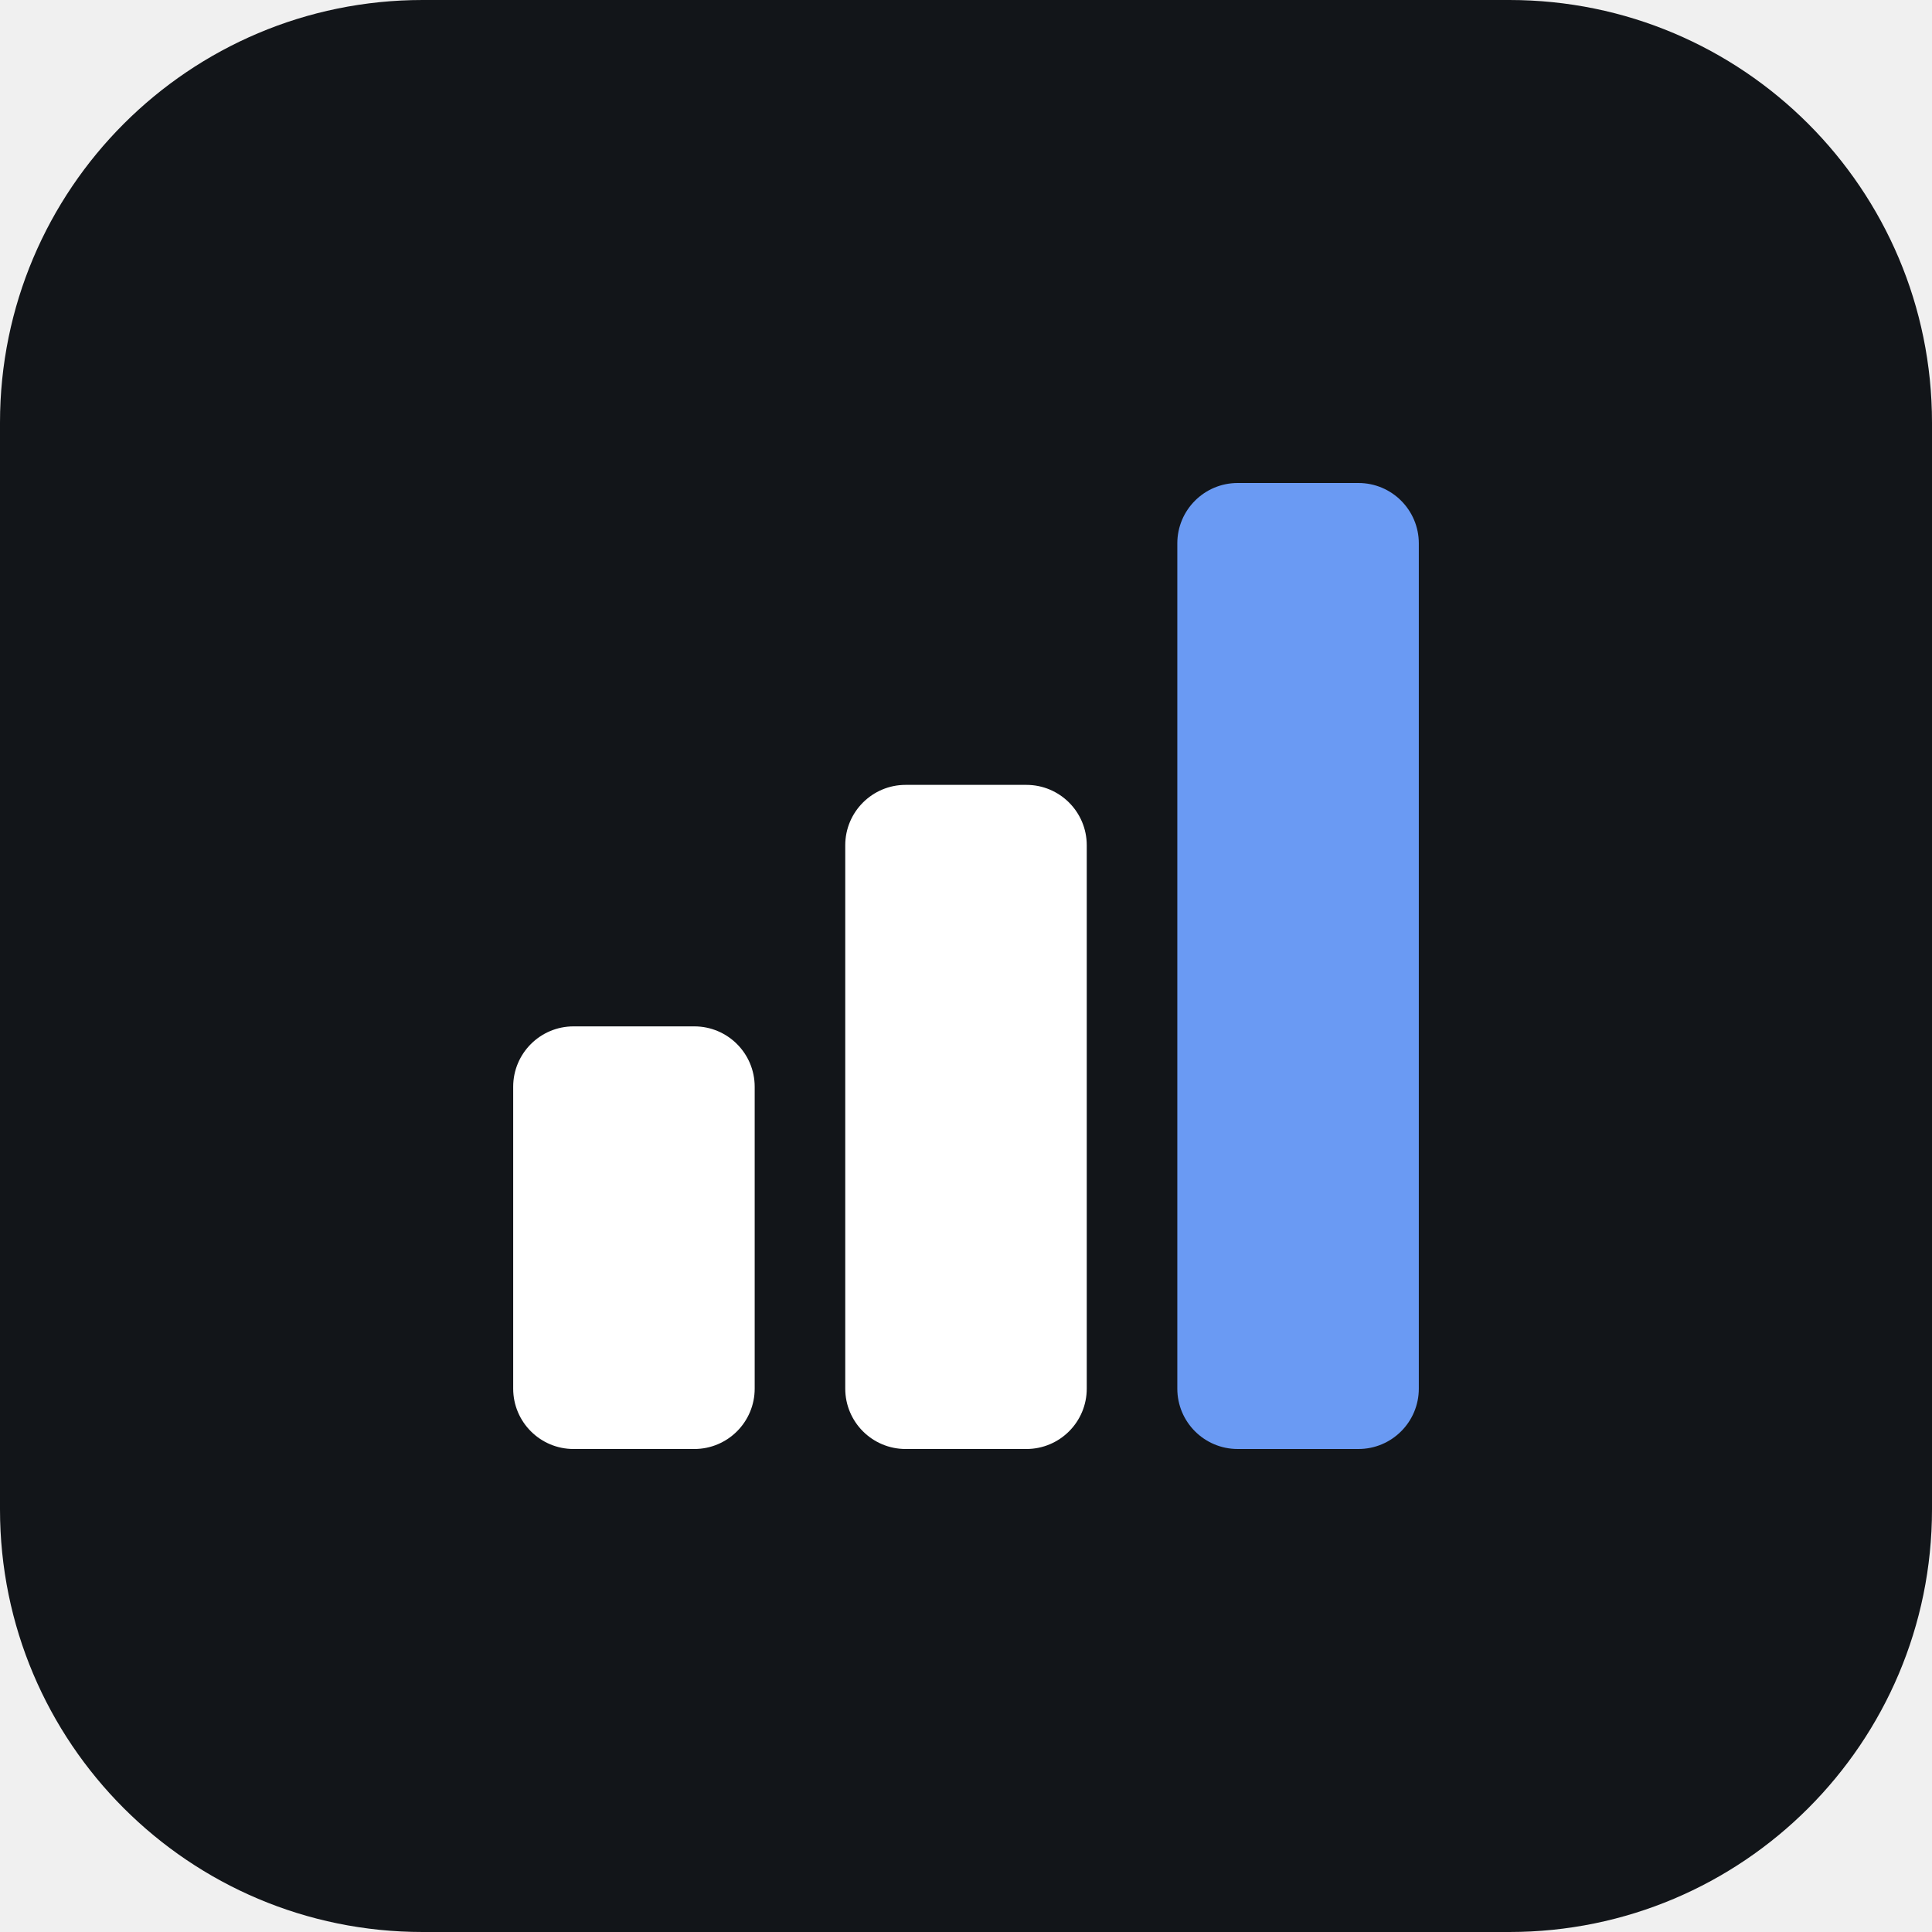
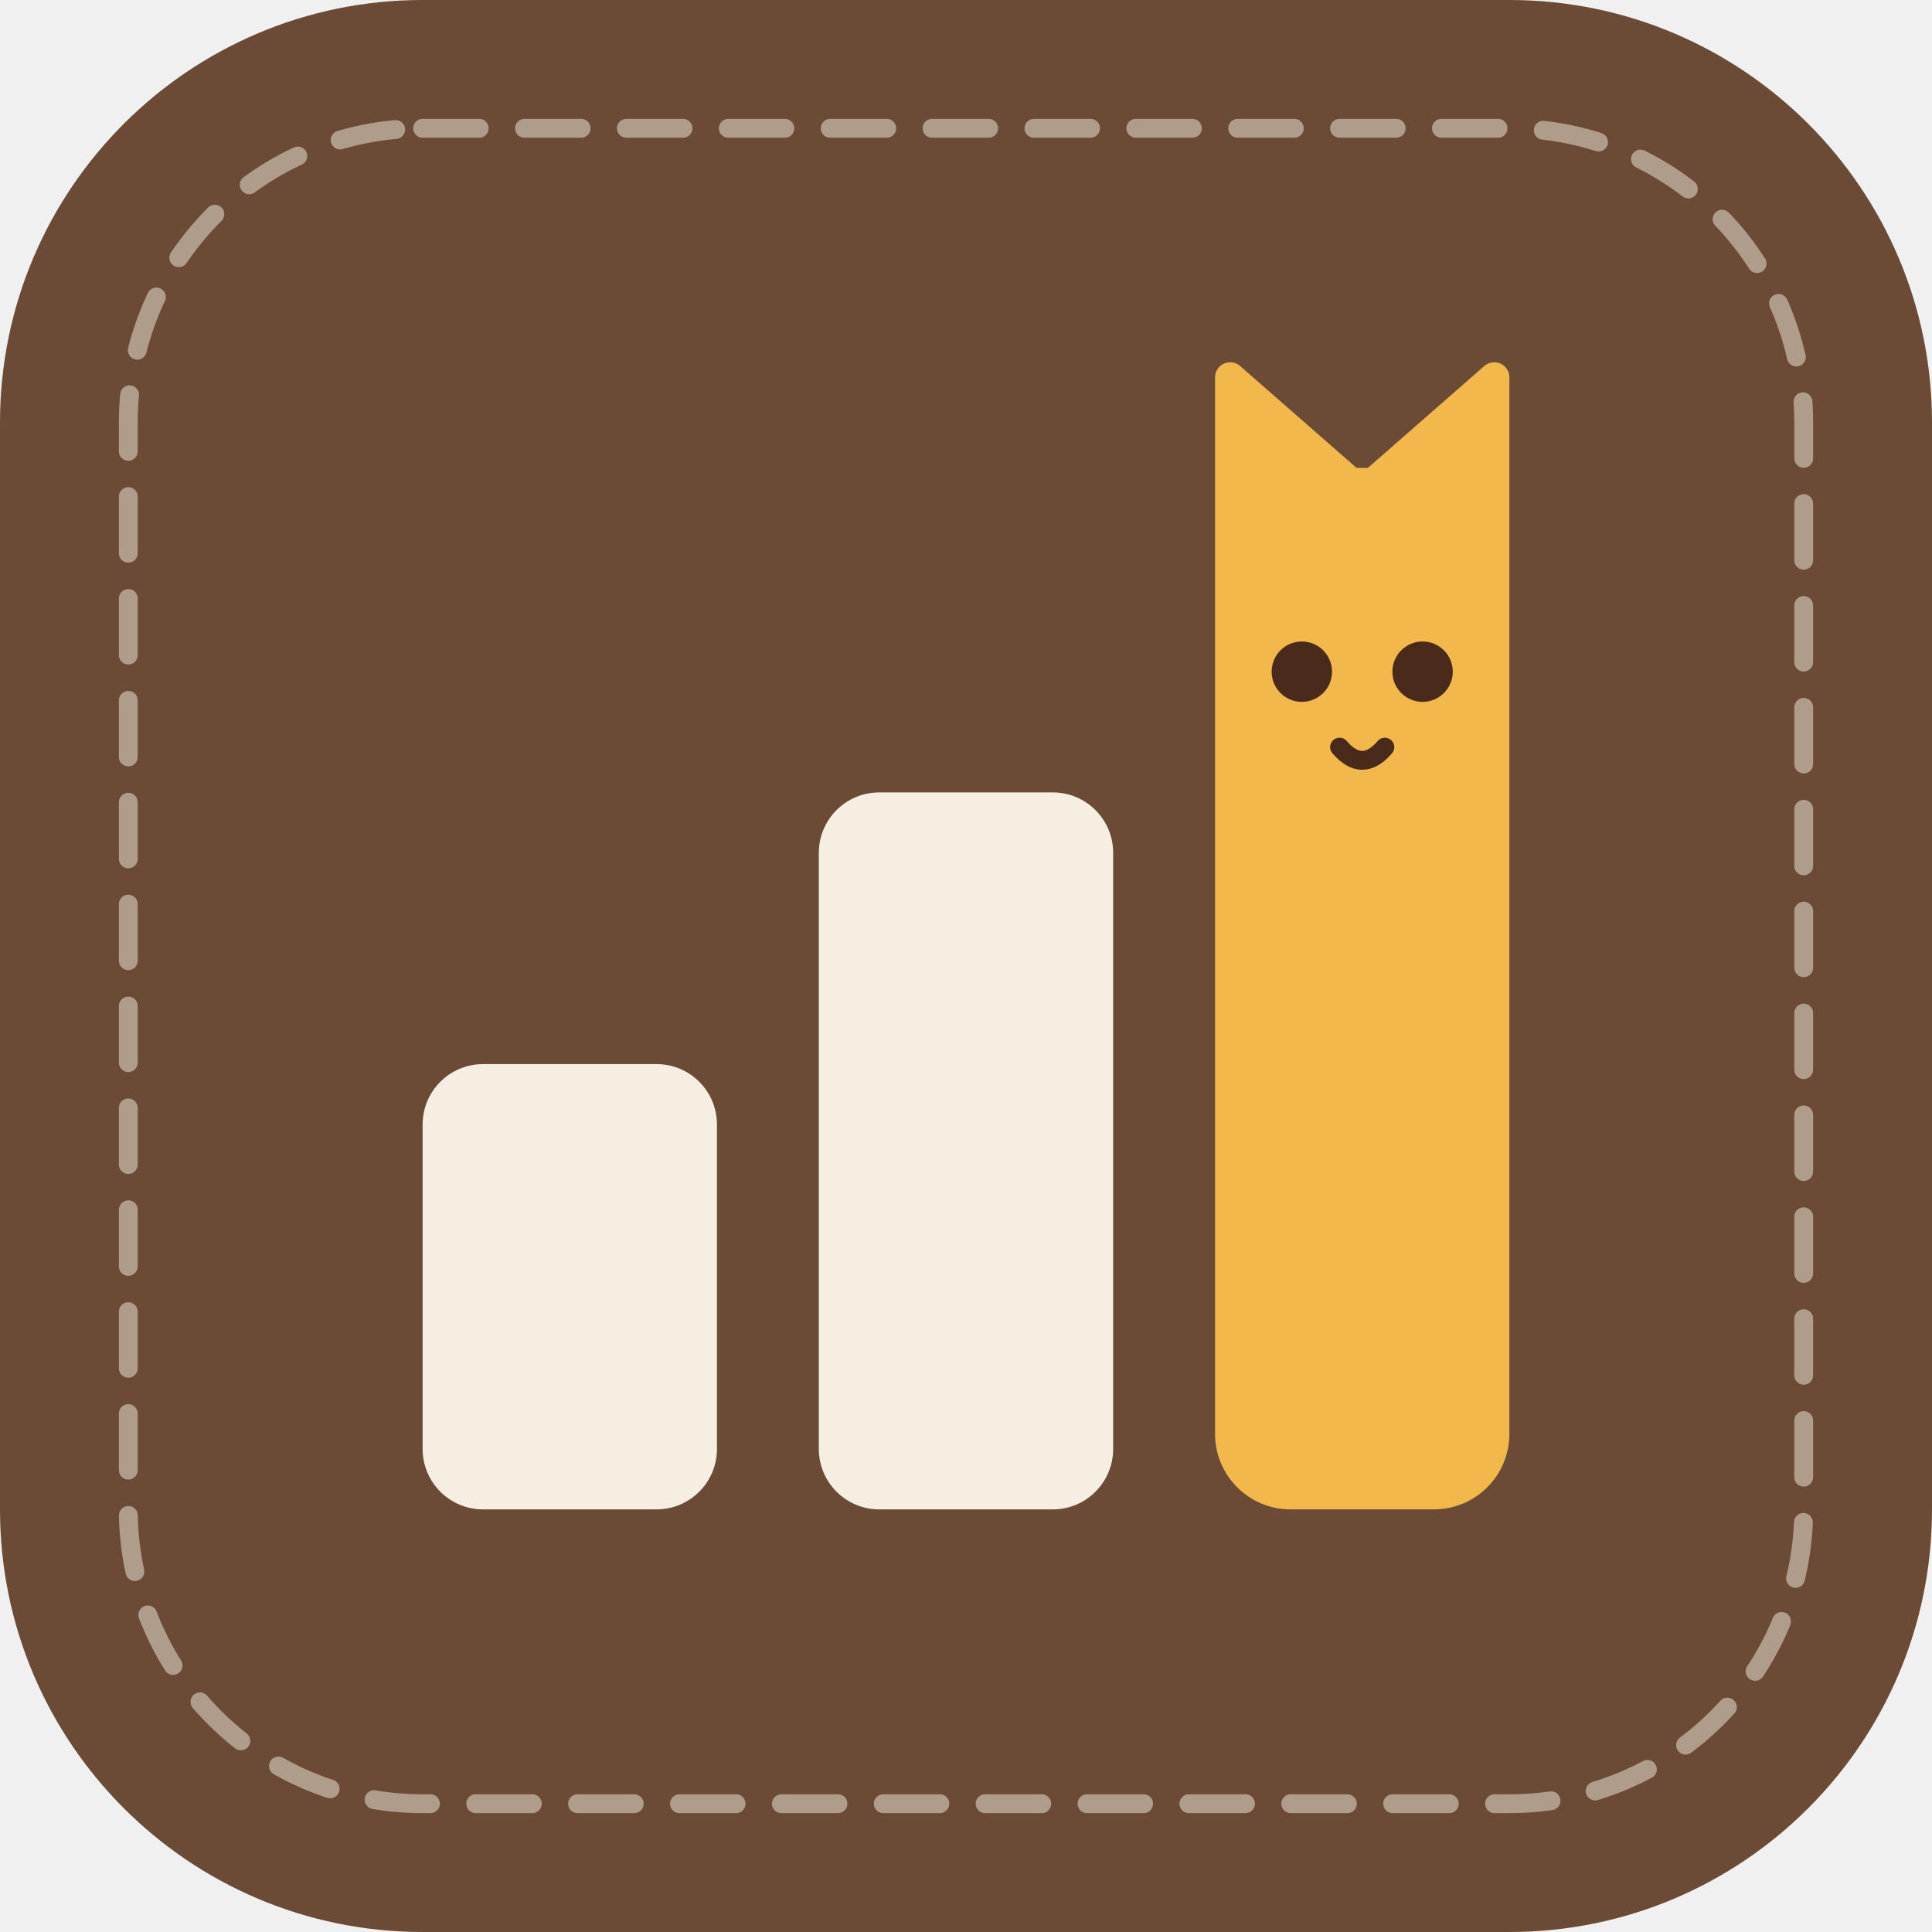
- <svg xmlns="http://www.w3.org/2000/svg" viewBox="0 0 64 64">
-   <rect width="64" height="64" rx="14" fill="#121519" />
-   <rect x="17" y="34" width="8" height="14" rx="2" fill="#fff" />
-   <rect x="28" y="26" width="8" height="22" rx="2" fill="#fff" />
-   <rect x="39" y="16" width="8" height="32" rx="2" fill="#6a9af3" />
+ <svg xmlns="http://www.w3.org/2000/svg" viewBox="0 0 512 512">
+   <rect width="512" height="512" rx="112" fill="#6b4a36" />
+   <rect x="34" y="34" width="444" height="444" rx="78" fill="none" stroke="#f6eee1" stroke-opacity=".5" stroke-width="5" stroke-dasharray="15 12" stroke-linecap="round" />
+   <rect x="112" y="282" width="78" height="118" rx="16" fill="#f6eee1" />
+   <rect x="217" y="210" width="78" height="190" rx="16" fill="#f6eee1" />
+   <path d="M326 100 L358 128 H364 L396 100 V380 a16 16 0 0 1 -16 16 H342 a16 16 0 0 1 -16 -16 Z" fill="#f2b84b" stroke="#f2b84b" stroke-width="8" stroke-linejoin="round" />
+   <circle cx="345" cy="178" r="8" fill="#4a2a1a" />
+   <circle cx="377" cy="178" r="8" fill="#4a2a1a" />
+   <path d="M355 198 q6 7 12 0" fill="none" stroke="#4a2a1a" stroke-width="5" stroke-linecap="round" />
</svg>
